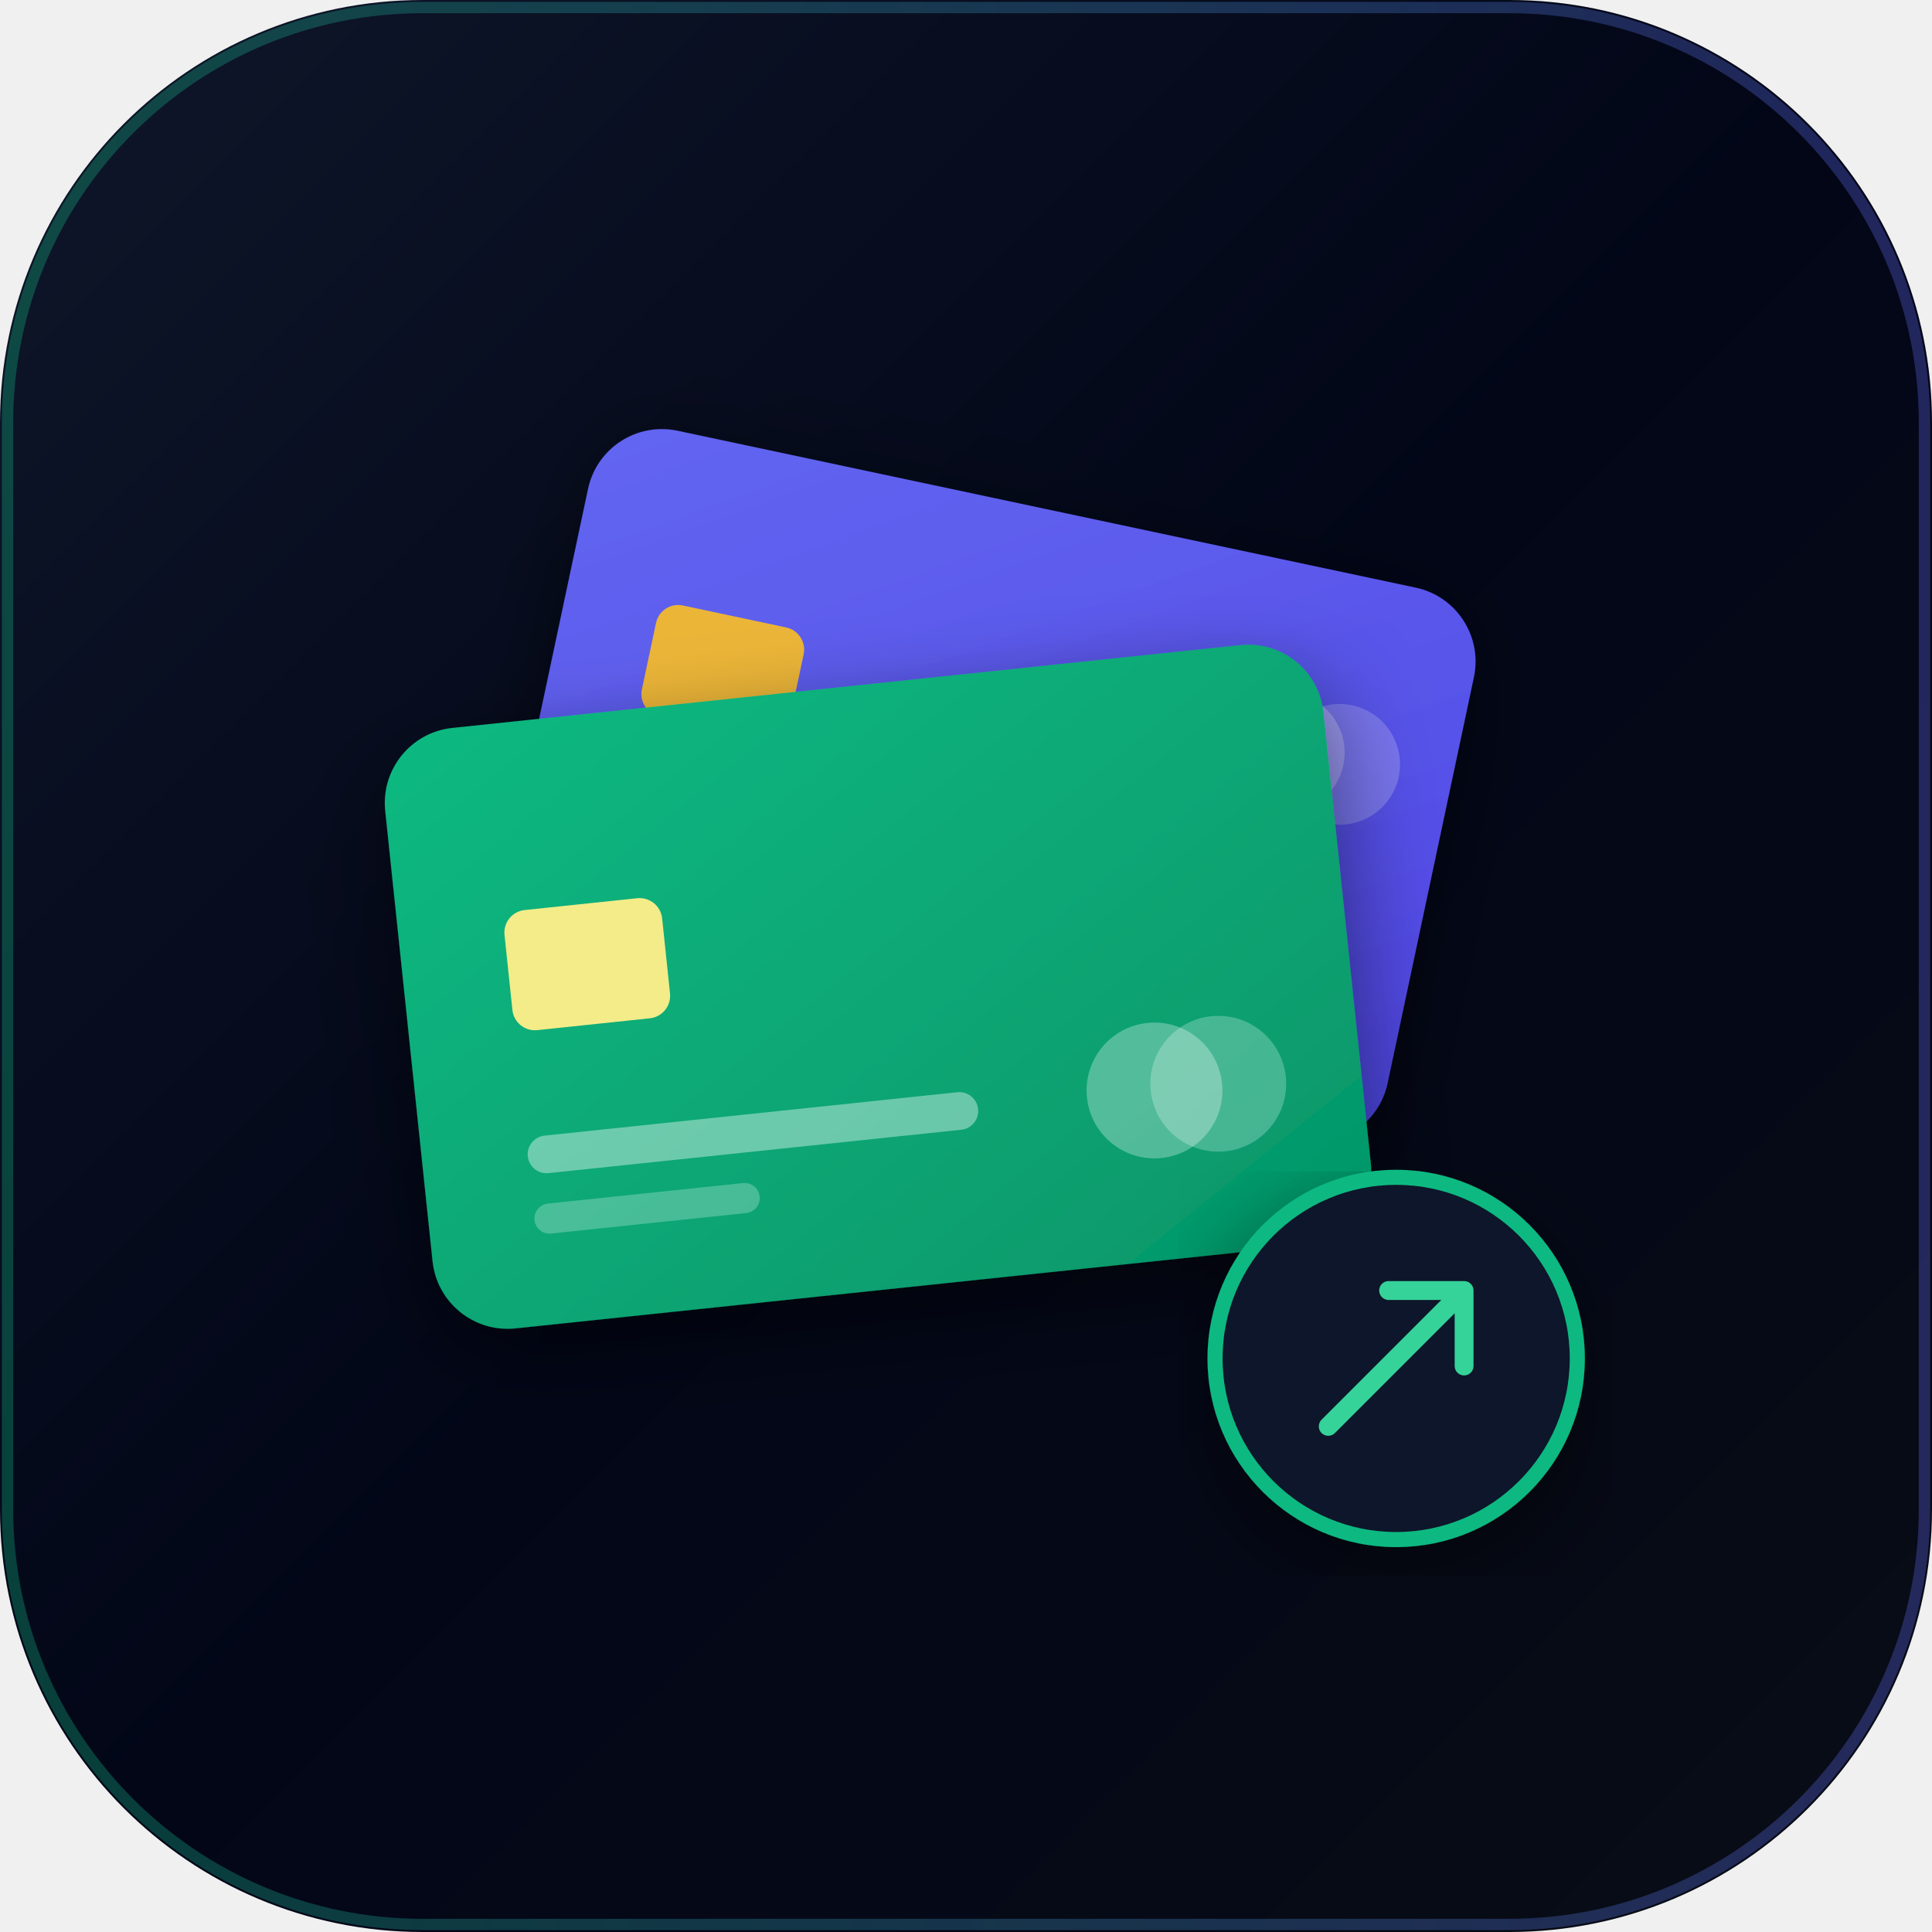
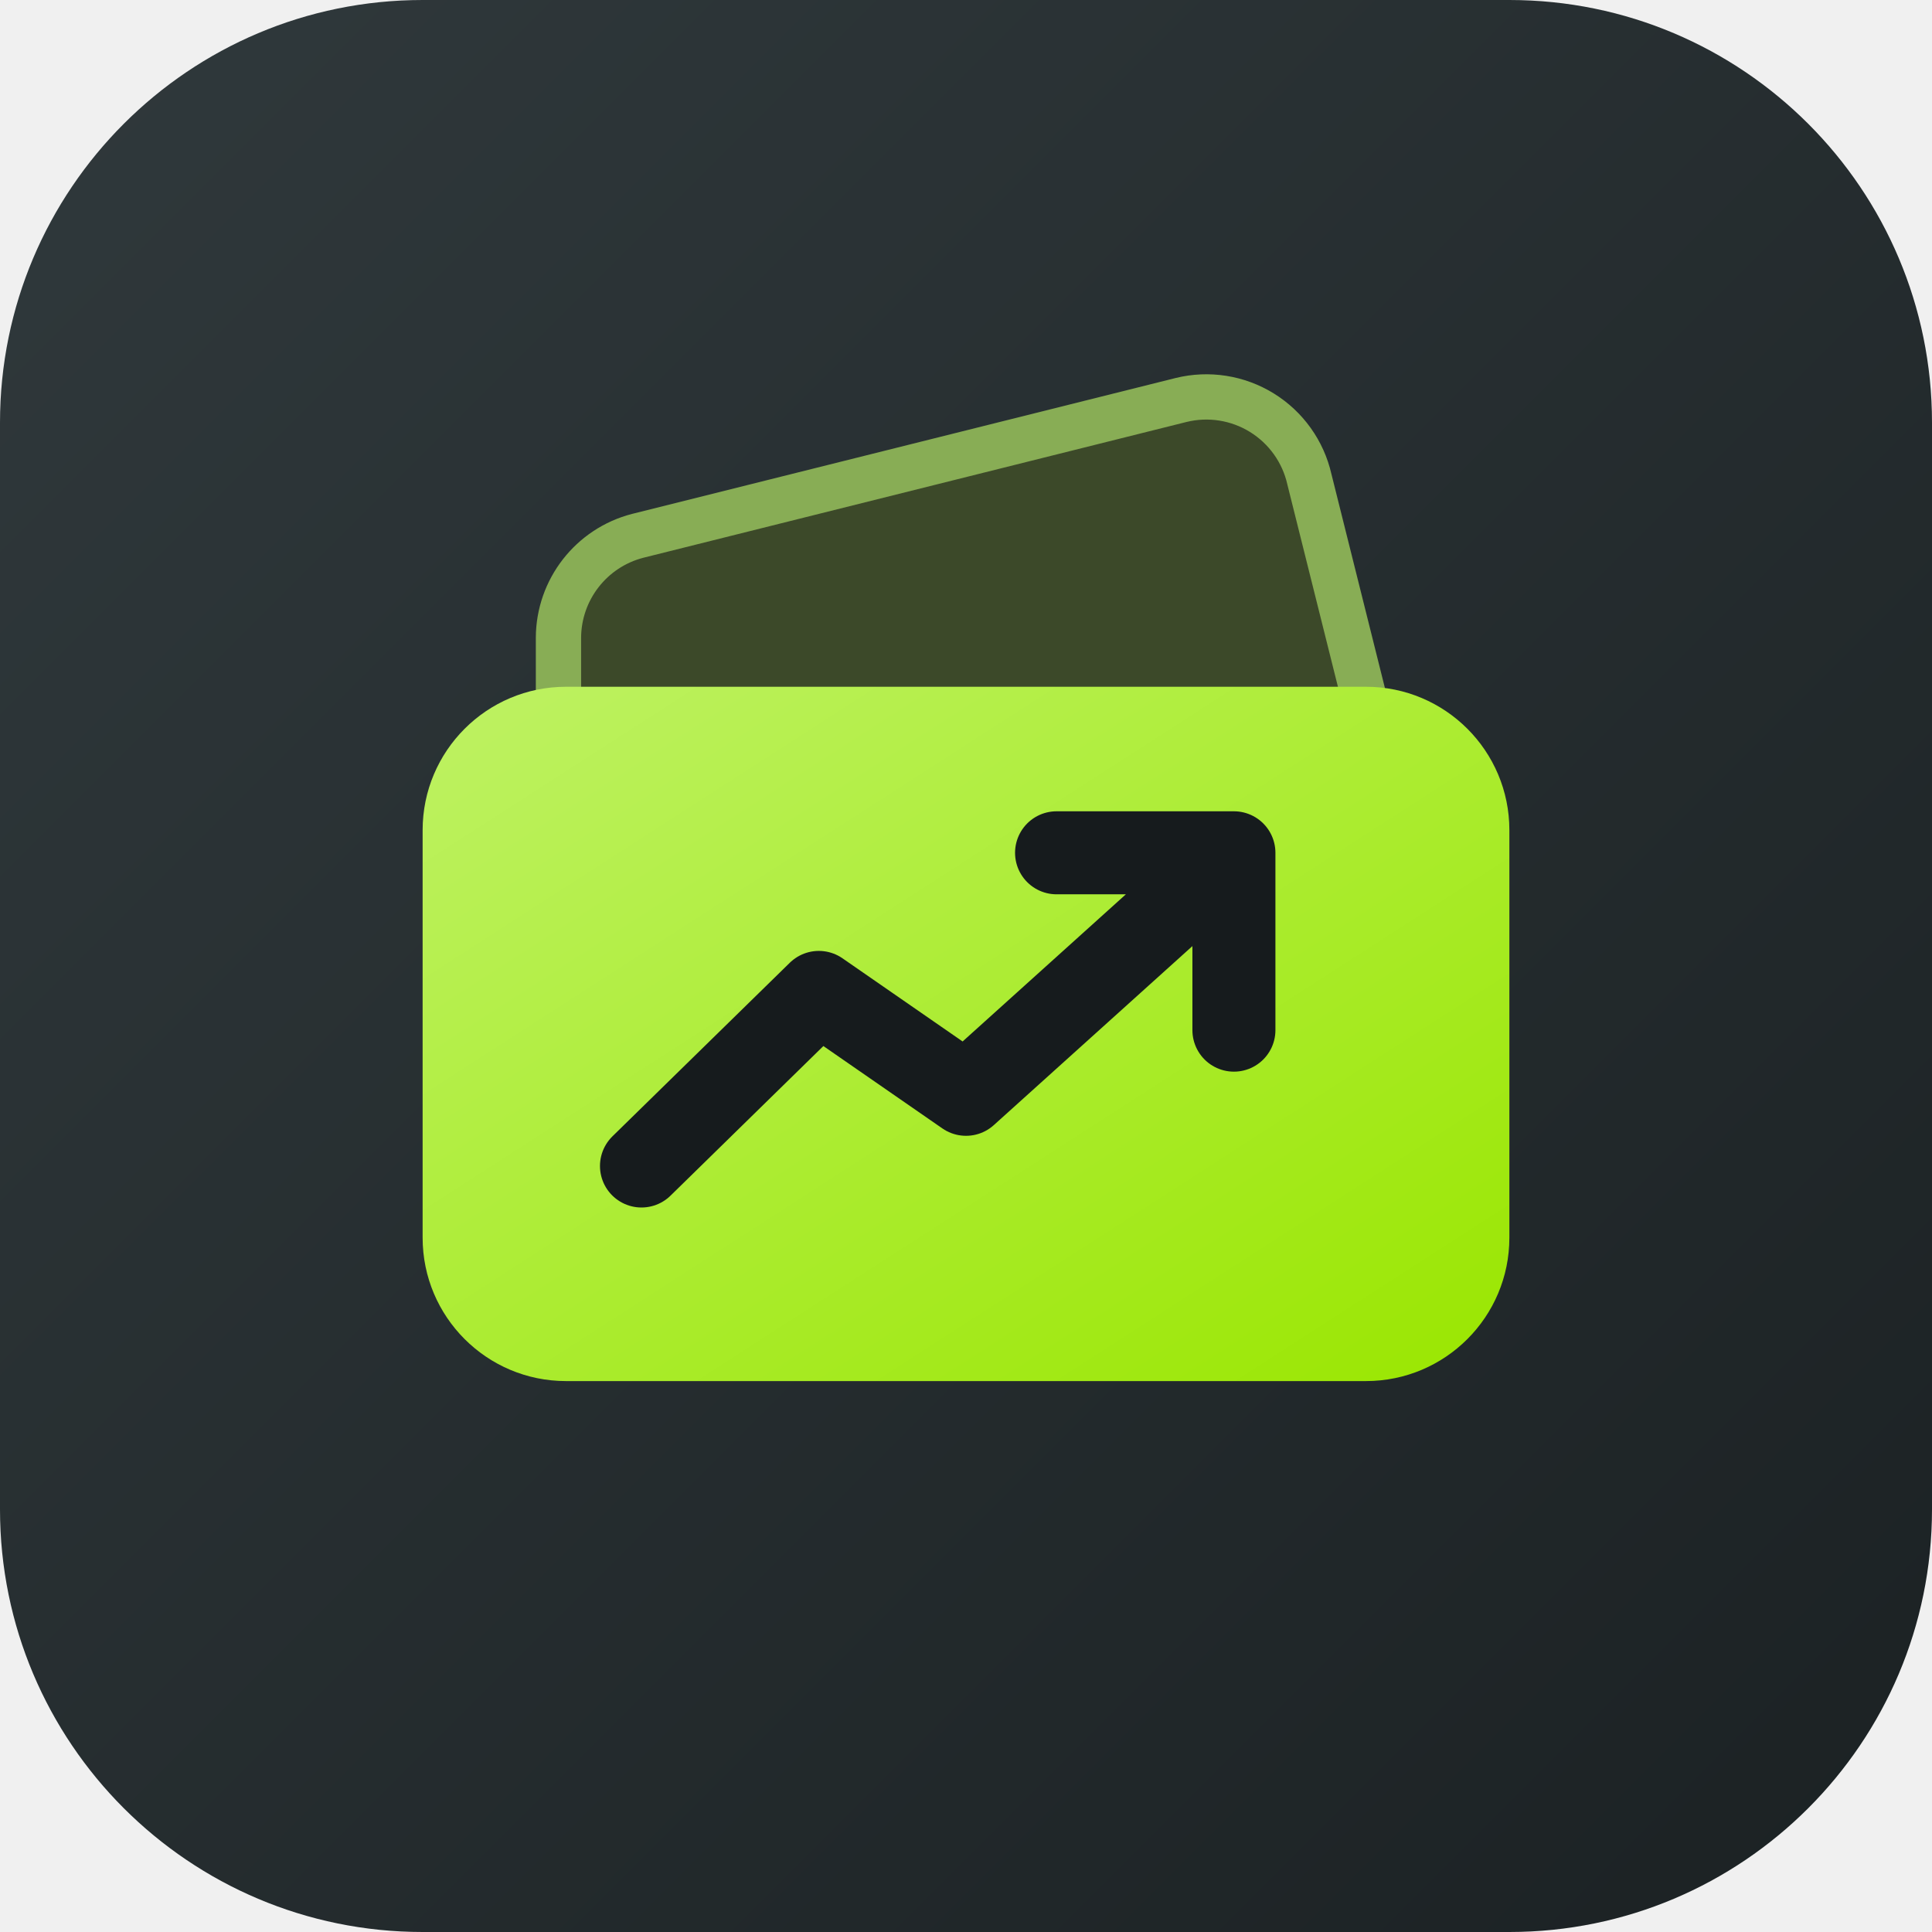
<svg xmlns="http://www.w3.org/2000/svg" viewBox="0 0 512 512" width="512" height="512">
  <defs>
-     <linearGradient id="bgGrad" x1="0%" y1="0%" x2="100%" y2="100%">
-       <stop offset="0%" stop-color="#0f172a" />
-       <stop offset="50%" stop-color="#020617" />
-       <stop offset="100%" stop-color="#090d16" />
+     <linearGradient id="tile" x1="0" y1="0" x2="1" y2="1">
+       <stop stop-color="#30393c" />
+       <stop offset="1" stop-color="#1b2123" />
    </linearGradient>
-     <linearGradient id="cardGrad1" x1="0%" y1="0%" x2="100%" y2="100%">
-       <stop offset="0%" stop-color="#10b981" />
-       <stop offset="100%" stop-color="#059669" />
+     <linearGradient id="card" x1="0" y1="0" x2="1" y2="1">
+       <stop stop-color="#bef264" />
+       <stop offset="1" stop-color="#9ae600" />
    </linearGradient>
-     <linearGradient id="cardGrad2" x1="0%" y1="0%" x2="100%" y2="100%">
-       <stop offset="0%" stop-color="#6366f1" />
-       <stop offset="100%" stop-color="#4f46e5" />
-     </linearGradient>
-     <linearGradient id="accentGlow" x1="0%" y1="0%" x2="100%" y2="0%">
-       <stop offset="0%" stop-color="#10b981" stop-opacity="0.8" />
-       <stop offset="100%" stop-color="#6366f1" stop-opacity="0.8" />
-     </linearGradient>
-     <filter id="shadow" x="-10%" y="-10%" width="120%" height="120%">
-       <feDropShadow dx="0" dy="8" stdDeviation="12" flood-color="#000000" flood-opacity="0.5" />
-     </filter>
  </defs>
-   <rect width="512" height="512" rx="112" fill="url(#bgGrad)" />
-   <rect x="2" y="2" width="508" height="508" rx="110" fill="none" stroke="url(#accentGlow)" stroke-width="3" stroke-opacity="0.4" />
-   <g filter="url(#shadow)" transform="translate(160, 110) rotate(12)">
-     <rect width="240" height="150" rx="20" fill="url(#cardGrad2)" />
-     <rect x="25" y="45" width="40" height="30" rx="6" fill="#fbbf24" fill-opacity="0.9" />
-     <circle cx="195" cy="50" r="16" fill="#ffffff" fill-opacity="0.25" />
-     <circle cx="210" cy="50" r="16" fill="#ffffff" fill-opacity="0.2" />
-   </g>
-   <g filter="url(#shadow)" transform="translate(100, 195) rotate(-6)">
-     <rect width="250" height="160" rx="20" fill="url(#cardGrad1)" />
-     <rect x="28" y="50" width="42" height="32" rx="6" fill="#fef08a" fill-opacity="0.95" />
-     <rect x="28" y="110" width="120" height="10" rx="5" fill="#ffffff" fill-opacity="0.4" />
-     <rect x="28" y="128" width="60" height="8" rx="4" fill="#ffffff" fill-opacity="0.25" />
-     <circle cx="195" cy="115" r="18" fill="#ffffff" fill-opacity="0.3" />
-     <circle cx="212" cy="115" r="18" fill="#ffffff" fill-opacity="0.25" />
-   </g>
-   <g filter="url(#shadow)">
-     <circle cx="370" cy="360" r="48" fill="#0f172a" stroke="#10b981" stroke-width="4" />
-     <path d="M352 378 L388 342 M388 342 L368 342 M388 342 L388 362" fill="none" stroke="#34d399" stroke-width="5" stroke-linecap="round" stroke-linejoin="round" />
-   </g>
+   <rect width="512" height="512" rx="112" fill="url(#tile)" />
+   <path d="M148 195v-26a28 28 0 0 1 21-27l144-36a28 28 0 0 1 34 21l17 68Z" fill="#3c4929" stroke="#88ad55" stroke-width="12" stroke-linejoin="round" />
+   <rect x="112" y="182" width="288" height="184" rx="38" fill="url(#card)" />
+   <path d="m170 309 47-46 39 27 71-64m-47 0h47v47" fill="none" stroke="#161b1d" stroke-width="22" stroke-linecap="round" stroke-linejoin="round" />
</svg>
